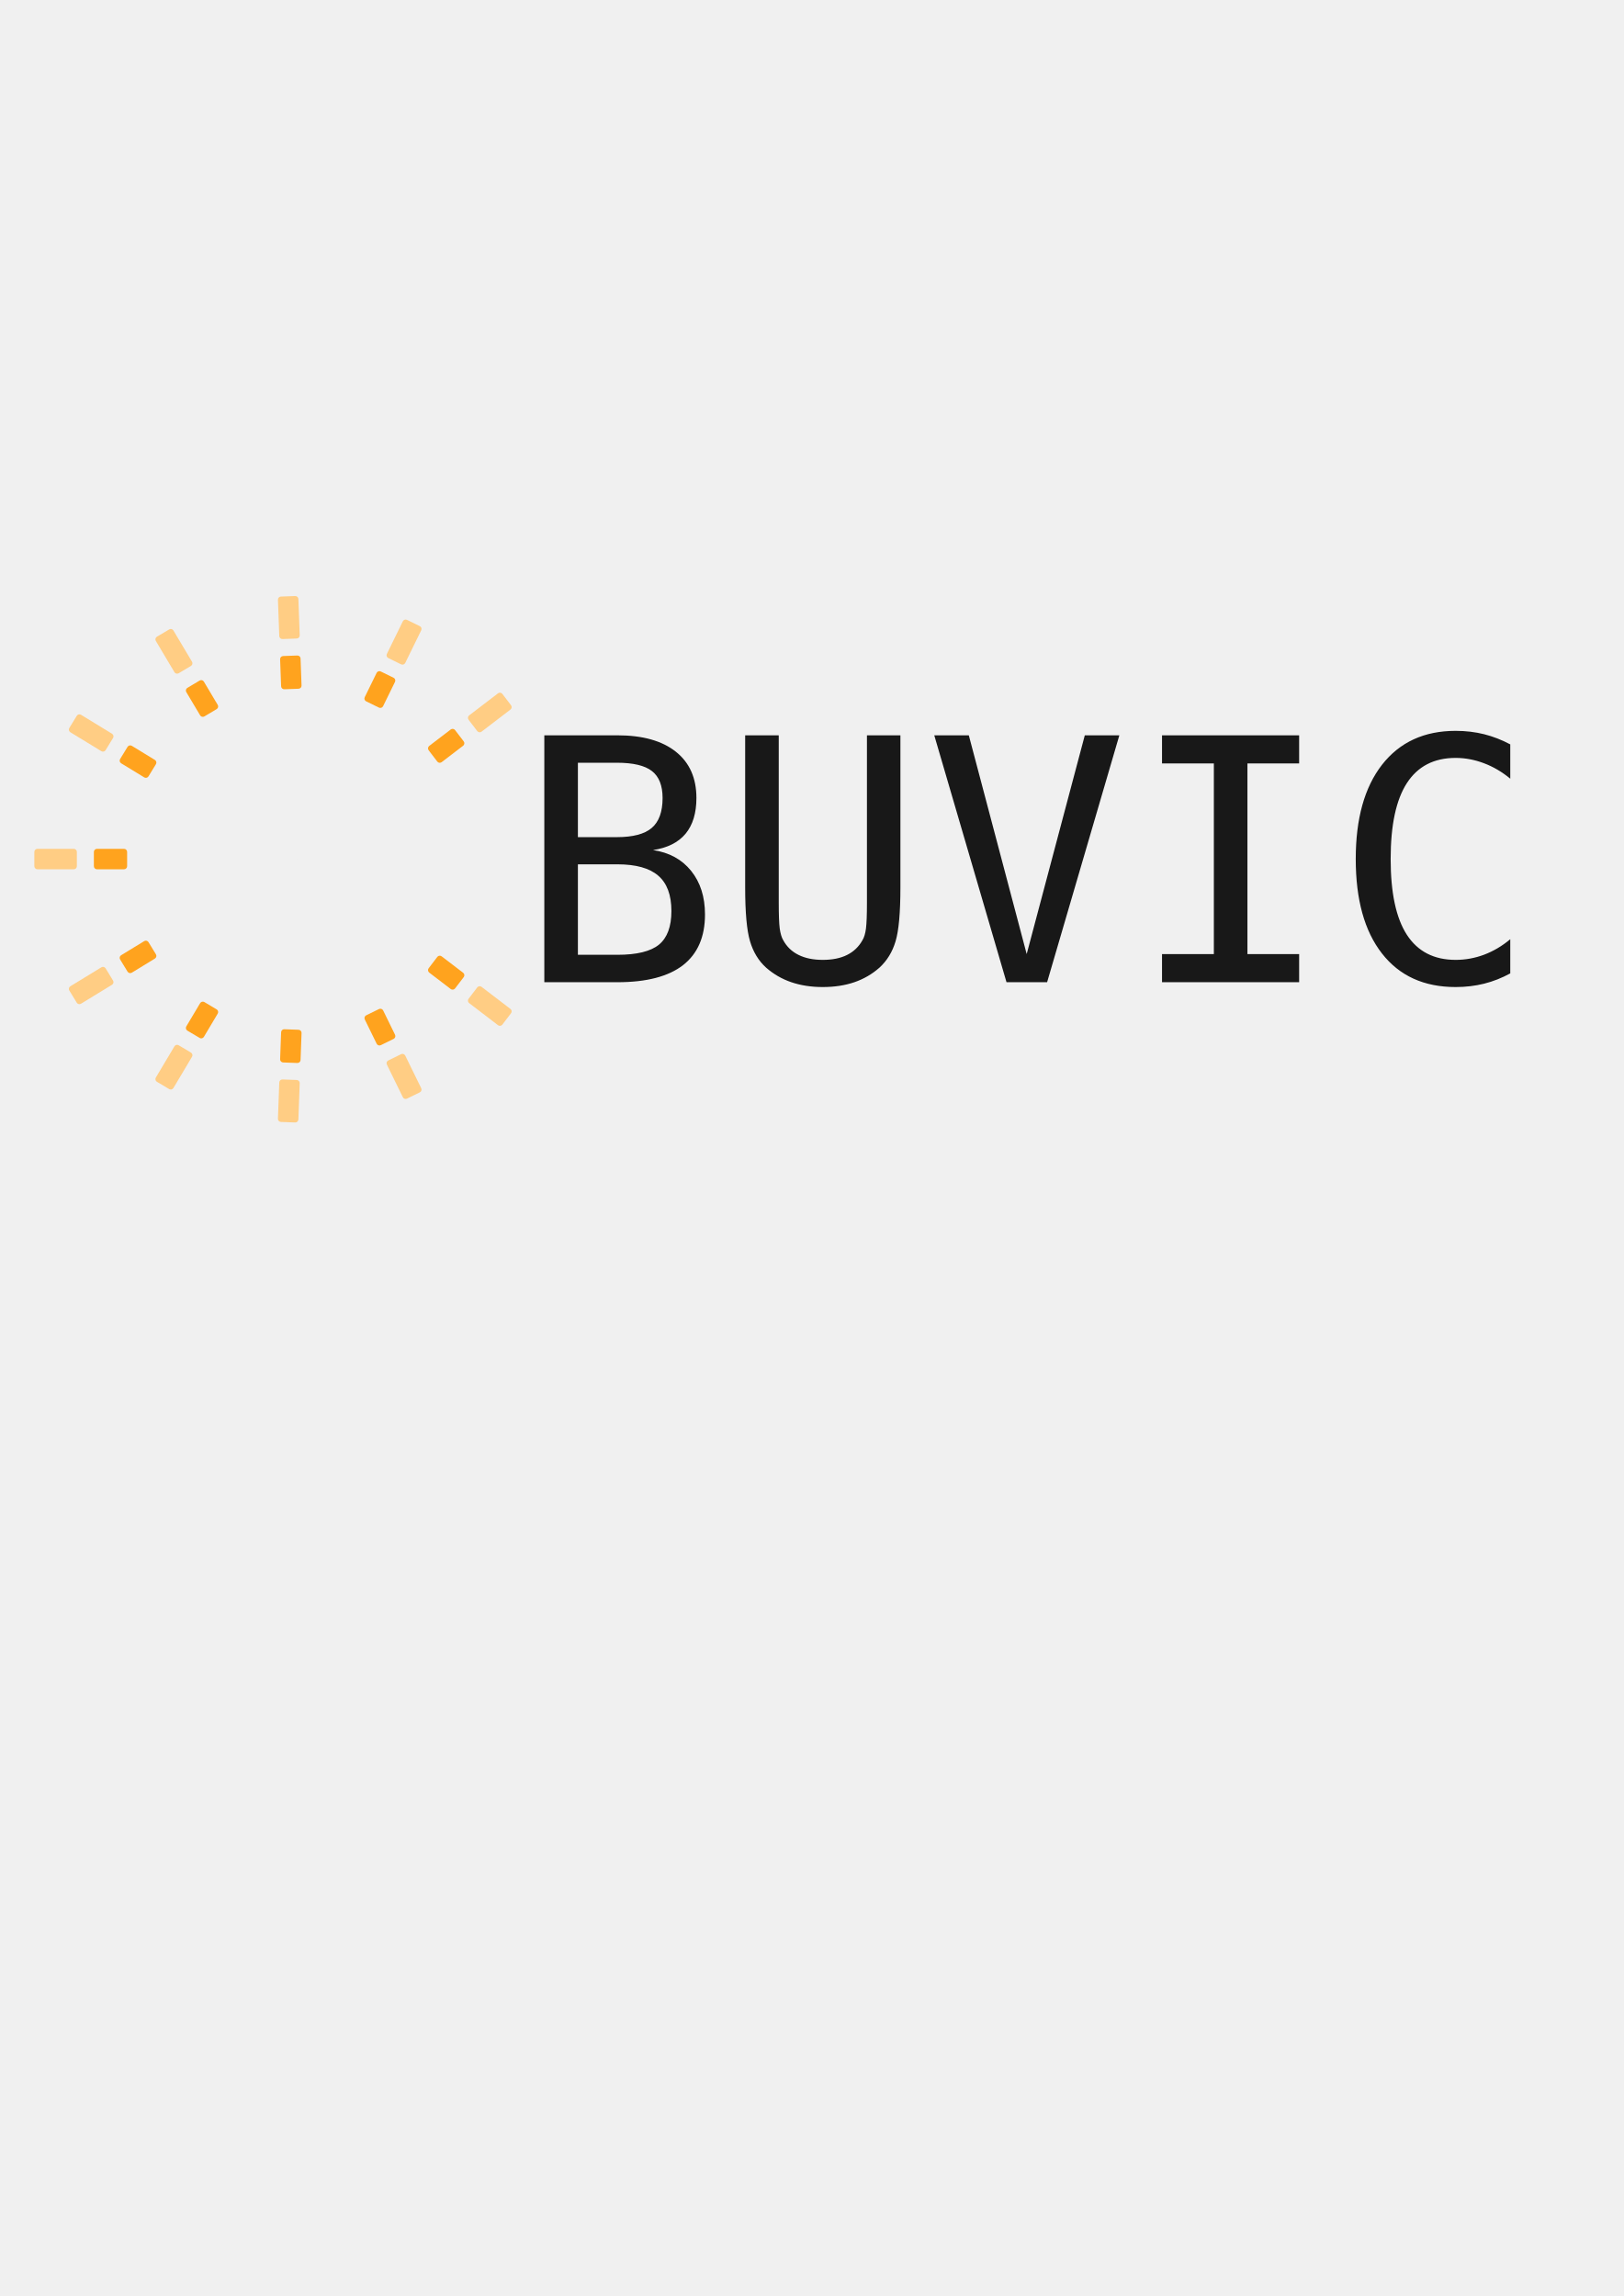
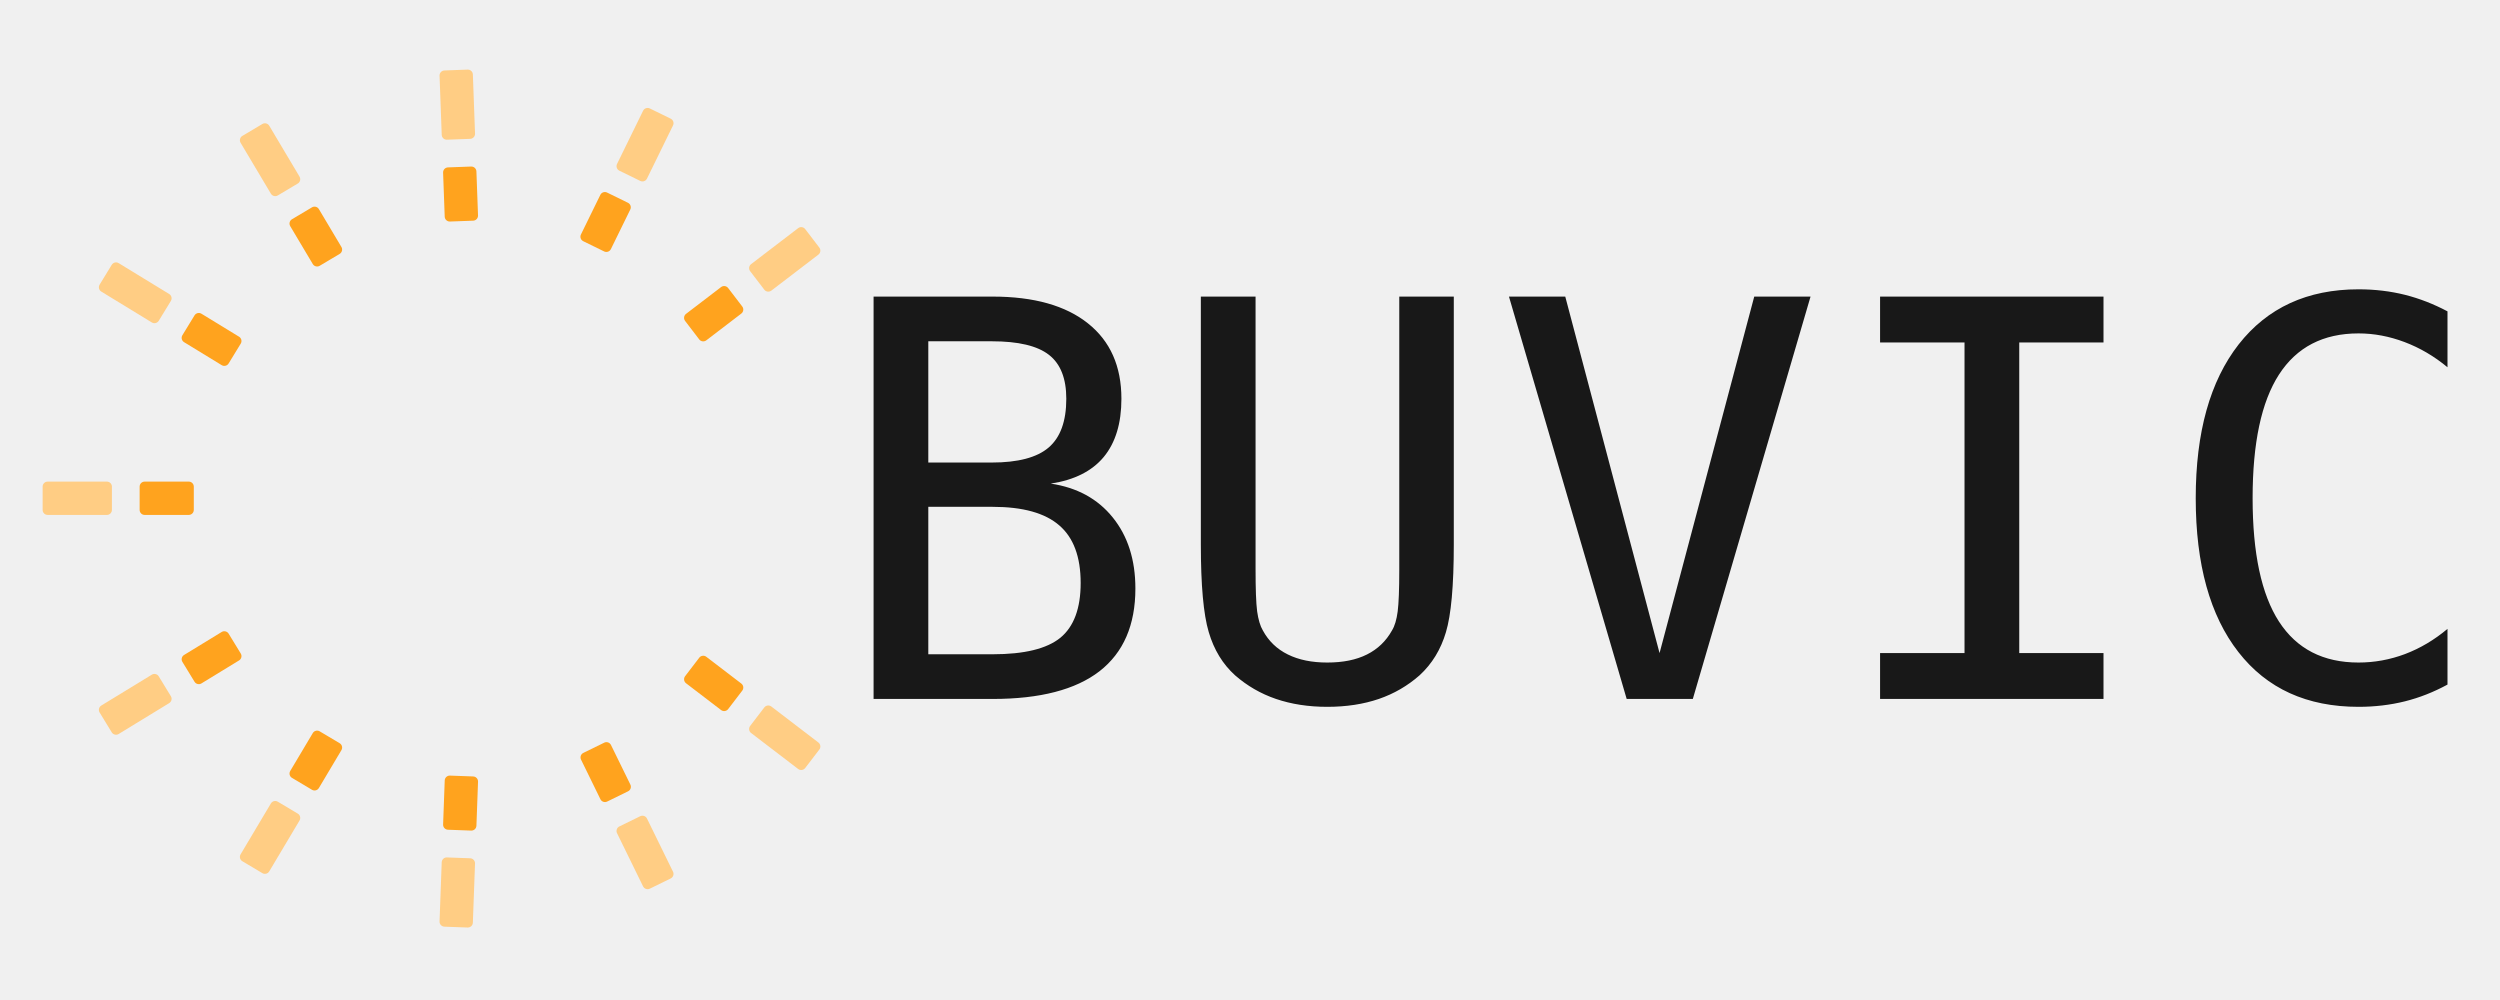
- <svg xmlns="http://www.w3.org/2000/svg" width="210mm" height="297mm" viewBox="0 0 210 297" version="1.1" id="svg8">
+ <svg xmlns="http://www.w3.org/2000/svg" width="750" height="300" viewBox="0 0 198.437 79.375" version="1.1" id="svg8">
  <defs id="defs2" />
-   <g id="layer1">
-     <g id="g5137">
+   <g id="layer1" transform="translate(0,-217.625)">
+     <g id="g5137" transform="translate(-1.058333,146.05)">
      <text id="text84" y="127.056" x="66.851" style="font-style:normal;font-variant:normal;font-weight:normal;font-stretch:normal;font-size:18.258px;line-height:1.25;font-family:'DejaVu Sans';-inkscape-font-specification:'DejaVu Sans';letter-spacing:0px;word-spacing:0px;fill:#000000;fill-opacity:0.897;stroke:none;stroke-width:0.456" xml:space="preserve">
        <tspan style="font-style:normal;font-variant:normal;font-weight:normal;font-stretch:normal;font-size:43.818px;font-family:'DejaVu Sans Mono';-inkscape-font-specification:'DejaVu Sans Mono';fill:#000000;fill-opacity:0.897;stroke-width:0.456" y="127.056" x="66.851" id="tspan82">BUVIC</tspan>
      </text>
      <circle id="circle4603" cx="38.459" cy="111.13" r="0.007" style="fill:#000000;fill-opacity:0.251;stroke-width:0" />
      <g transform="translate(-52.91667)" style="fill:#ffa31e;fill-opacity:1" id="g4761">
        <g style="fill:#ffa31e;fill-opacity:1" id="g4700" transform="rotate(180,63.35789,111.125)">
          <rect y="109.802" x="57.358" height="2.646" width="4.3" id="rect4605" style="fill:#ffa31e;fill-opacity:1;stroke-width:0.265" rx="0.4" ry="0.4" />
        </g>
        <g style="fill:#ffa31e;fill-opacity:1" id="g4703" transform="rotate(180,67.48266,96.51028)">
          <rect transform="rotate(31.42553)" style="fill:#ffa31e;fill-opacity:1;stroke-width:0.265" id="rect4609" width="4.3" height="2.646" x="101.904" y="45.846" rx="0.4" ry="0.4" />
        </g>
        <g style="fill:#ffa31e;fill-opacity:1" id="g4706" transform="rotate(180,77.07401,87.04493)">
          <rect y="-23.027" x="108.22" height="2.646" width="4.3" id="rect4611" style="fill:#ffa31e;fill-opacity:1;stroke-width:0.265" transform="rotate(59.23582)" rx="0.4" ry="0.4" />
        </g>
        <g style="fill:#ffa31e;fill-opacity:1" id="g4709" transform="rotate(180,90.39111,83.12957)">
          <rect transform="rotate(87.90024)" style="fill:#ffa31e;fill-opacity:1;stroke-width:0.265" id="rect4613" width="4.3" height="2.646" x="80.386" y="-88.608" rx="0.4" ry="0.4" />
        </g>
        <rect transform="rotate(-63.91286)" style="fill:#ffa31e;fill-opacity:1;stroke-width:0.265" id="rect4615" width="4.3" height="2.646" x="-37.386" y="129.549" rx="0.4" ry="0.4" />
        <g style="fill:#ffa31e;fill-opacity:1" id="g4713" transform="rotate(180,113.6817,94.13774)">
          <g style="fill:#ffa31e;fill-opacity:1" id="g4652">
            <rect y="-145.156" x="-39.13" height="2.646" width="4.3" id="rect4617" style="fill:#ffa31e;fill-opacity:1;stroke-width:0.265" transform="rotate(142.5985)" rx="0.4" ry="0.4" />
          </g>
        </g>
        <g style="fill:#ffa31e;fill-opacity:1" id="g4697" transform="rotate(180,67.48266,125.7868)">
          <rect y="-143.844" x="-14" height="2.646" width="4.3" id="rect4619" style="fill:#ffa31e;fill-opacity:1;stroke-width:0.265" transform="matrix(0.8533186,-0.5213898,-0.5213898,-0.8533186,0,0)" rx="0.4" ry="0.4" />
        </g>
        <g style="fill:#ffa31e;fill-opacity:1" id="g4694" transform="rotate(180,77.074,135.2522)">
          <rect transform="matrix(0.5115058,-0.8592798,-0.8592798,-0.5115058,0,0)" style="fill:#ffa31e;fill-opacity:1;stroke-width:0.265" id="rect4621" width="4.3" height="2.646" x="-82.796" y="-136.733" rx="0.4" ry="0.4" />
        </g>
        <g style="fill:#ffa31e;fill-opacity:1" id="g4691" transform="rotate(180,90.39111,139.1676)">
          <rect y="-96.752" x="-141.762" height="2.646" width="4.3" id="rect4623" style="fill:#ffa31e;fill-opacity:1;stroke-width:0.265" transform="matrix(0.03663952,-0.9993285,-0.9993285,-0.03663952,0,0)" rx="0.4" />
        </g>
        <g style="fill:#ffa31e;fill-opacity:1" id="g4688" transform="rotate(180,103.7449,136.3189)">
          <rect transform="matrix(-0.4397376,-0.8981263,-0.8981263,0.4397376,0,0)" style="fill:#ffa31e;fill-opacity:1;stroke-width:0.265" id="rect4625" width="4.3" height="2.646" x="-174.052" y="-34.554" rx="0.4" />
        </g>
        <g style="fill:#ffa31e;fill-opacity:1" id="g4685" transform="rotate(180,113.6817,128.1594)">
          <rect y="31.437" x="-174.152" height="2.646" width="4.3" id="rect4627" style="fill:#ffa31e;fill-opacity:1;stroke-width:0.265" transform="matrix(-0.7943991,-0.6073961,-0.6073961,0.7943991,0,0)" rx="0.4" />
        </g>
      </g>
      <g transform="translate(-52.91667)" style="fill:#ffcd84;fill-opacity:1" id="g4737">
        <rect y="109.802" x="57.358" height="2.646" width="5.5" id="rect4629" style="fill:#ffcd84;fill-opacity:1;stroke-width:0.265" rx="0.4" ry="0.4" />
        <rect transform="rotate(31.42553)" style="fill:#ffcd84;fill-opacity:1;stroke-width:0.265" id="rect4631" width="5.5" height="2.646" x="101.904" y="45.846" rx="0.4" ry="0.4" />
        <rect y="-23.027" x="108.22" height="2.646" width="5.5" id="rect4633" style="fill:#ffcd84;fill-opacity:1;stroke-width:0.265" transform="rotate(59.23582)" rx="0.4" ry="0.4" />
        <rect transform="rotate(87.90024)" style="fill:#ffcd84;fill-opacity:1;stroke-width:0.265" id="rect4635" width="5.5" height="2.646" x="80.386" y="-88.608" rx="0.4" ry="0.4" />
        <rect y="-132.307" x="25.599" height="2.646" width="5.5" id="rect4637" style="fill:#ffcd84;fill-opacity:1;stroke-width:0.265" transform="rotate(116.0871)" rx="0.4" ry="0.4" />
        <rect transform="rotate(142.5985)" style="fill:#ffcd84;fill-opacity:1;stroke-width:0.265" id="rect4639" width="5.5" height="2.646" x="-39.13" y="-145.156" rx="0.4" ry="0.4" />
        <rect y="-143.844" x="-14" height="2.646" width="5.5" id="rect4641" style="fill:#ffcd84;fill-opacity:1;stroke-width:0.265" transform="matrix(0.8533186,-0.5213898,-0.5213898,-0.8533186,0,0)" rx="0.4" ry="0.4" />
        <rect transform="matrix(0.5115058,-0.8592798,-0.8592798,-0.5115058,0,0)" style="fill:#ffcd84;fill-opacity:1;stroke-width:0.265" id="rect4643" width="5.5" height="2.646" x="-82.796" y="-136.733" rx="0.4" ry="0.4" />
        <rect y="-96.752" x="-141.762" height="2.646" width="5.5" id="rect4645" style="fill:#ffcd84;fill-opacity:1;stroke-width:0.265" transform="matrix(0.03663952,-0.9993285,-0.9993285,-0.03663952,0,0)" rx="0.4" ry="0.4" />
        <rect transform="matrix(-0.4397376,-0.8981263,-0.8981263,0.4397376,0,0)" style="fill:#ffcd84;fill-opacity:1;stroke-width:0.265" id="rect4647" width="5.5" height="2.646" x="-174.052" y="-34.554" rx="0.4" ry="0.4" />
        <rect y="31.437" x="-174.152" height="2.646" width="5.5" id="rect4649" style="fill:#ffcd84;fill-opacity:1;stroke-width:0.265" transform="matrix(-0.7943991,-0.6073961,-0.6073961,0.7943991,0,0)" rx="0.4" ry="0.4" />
      </g>
    </g>
-     <g id="g5179" transform="translate(39.15833,-94.19167)">
+     <g id="g5179" transform="translate(80.43333,-66.675)">
      <rect ry="0.553" rx="0.62" y="428.801" x="-142.718" height="116.317" width="415.978" id="rect4782" style="fill:#ffffff;fill-opacity:0;stroke-width:0.387" />
      <g transform="matrix(1.142862,0,0,1.142862,-90.43704,349.7838)" id="g4913">
        <text id="text4839" y="127.056" x="66.851" style="font-style:normal;font-variant:normal;font-weight:normal;font-stretch:normal;font-size:18.258px;line-height:1.25;font-family:'DejaVu Sans';-inkscape-font-specification:'DejaVu Sans';letter-spacing:0px;word-spacing:0px;fill:#000000;fill-opacity:0.897;stroke:none;stroke-width:0.456" xml:space="preserve">
          <tspan style="font-style:normal;font-variant:normal;font-weight:normal;font-stretch:normal;font-size:43.818px;font-family:'DejaVu Sans Mono';-inkscape-font-specification:'DejaVu Sans Mono';fill:#000000;fill-opacity:0.897;stroke-width:0.456" y="127.056" x="66.851" id="tspan4837">BUVIC</tspan>
        </text>
        <circle id="circle4841" cx="38.459" cy="111.13" r="0.007" style="fill:#000000;fill-opacity:0.251;stroke-width:0" />
        <g transform="translate(-52.91667)" style="fill:#ffa31e;fill-opacity:1" id="g4887">
          <g style="fill:#ffa31e;fill-opacity:1" id="g4845" transform="rotate(180,63.35789,111.125)">
            <rect y="109.802" x="57.358" height="2.646" width="4.3" id="rect4843" style="fill:#ffa31e;fill-opacity:1;stroke-width:0.265" rx="0.4" ry="0.4" />
          </g>
          <g style="fill:#ffa31e;fill-opacity:1" id="g4849" transform="rotate(180,67.48266,96.51028)">
            <rect transform="rotate(31.42553)" style="fill:#ffa31e;fill-opacity:1;stroke-width:0.265" id="rect4847" width="4.3" height="2.646" x="101.904" y="45.846" rx="0.4" ry="0.4" />
          </g>
          <g style="fill:#ffa31e;fill-opacity:1" id="g4853" transform="rotate(180,77.07401,87.04493)">
            <rect y="-23.027" x="108.22" height="2.646" width="4.3" id="rect4851" style="fill:#ffa31e;fill-opacity:1;stroke-width:0.265" transform="rotate(59.23582)" rx="0.4" ry="0.4" />
          </g>
          <g style="fill:#ffa31e;fill-opacity:1" id="g4857" transform="rotate(180,90.39111,83.12957)">
            <rect transform="rotate(87.90024)" style="fill:#ffa31e;fill-opacity:1;stroke-width:0.265" id="rect4855" width="4.3" height="2.646" x="80.386" y="-88.608" rx="0.4" ry="0.4" />
          </g>
          <rect transform="rotate(-63.91286)" style="fill:#ffa31e;fill-opacity:1;stroke-width:0.265" id="rect4859" width="4.3" height="2.646" x="-37.386" y="129.549" rx="0.4" ry="0.4" />
          <g style="fill:#ffa31e;fill-opacity:1" id="g4865" transform="rotate(180,113.6817,94.13774)">
            <g style="fill:#ffa31e;fill-opacity:1" id="g4863">
              <rect y="-145.156" x="-39.13" height="2.646" width="4.3" id="rect4861" style="fill:#ffa31e;fill-opacity:1;stroke-width:0.265" transform="rotate(142.5985)" rx="0.4" ry="0.4" />
            </g>
          </g>
          <g style="fill:#ffa31e;fill-opacity:1" id="g4869" transform="rotate(180,67.48266,125.7868)">
            <rect y="-143.844" x="-14" height="2.646" width="4.3" id="rect4867" style="fill:#ffa31e;fill-opacity:1;stroke-width:0.265" transform="matrix(0.8533186,-0.5213898,-0.5213898,-0.8533186,0,0)" rx="0.4" ry="0.4" />
          </g>
          <g style="fill:#ffa31e;fill-opacity:1" id="g4873" transform="rotate(180,77.074,135.2522)">
            <rect transform="matrix(0.5115058,-0.8592798,-0.8592798,-0.5115058,0,0)" style="fill:#ffa31e;fill-opacity:1;stroke-width:0.265" id="rect4871" width="4.3" height="2.646" x="-82.796" y="-136.733" rx="0.4" ry="0.4" />
          </g>
          <g style="fill:#ffa31e;fill-opacity:1" id="g4877" transform="rotate(180,90.39111,139.1676)">
            <rect y="-96.752" x="-141.762" height="2.646" width="4.3" id="rect4875" style="fill:#ffa31e;fill-opacity:1;stroke-width:0.265" transform="matrix(0.03663952,-0.9993285,-0.9993285,-0.03663952,0,0)" rx="0.4" />
          </g>
          <g style="fill:#ffa31e;fill-opacity:1" id="g4881" transform="rotate(180,103.7449,136.3189)">
            <rect transform="matrix(-0.4397376,-0.8981263,-0.8981263,0.4397376,0,0)" style="fill:#ffa31e;fill-opacity:1;stroke-width:0.265" id="rect4879" width="4.3" height="2.646" x="-174.052" y="-34.554" rx="0.4" />
          </g>
          <g style="fill:#ffa31e;fill-opacity:1" id="g4885" transform="rotate(180,113.6817,128.1594)">
            <rect y="31.437" x="-174.152" height="2.646" width="4.3" id="rect4883" style="fill:#ffa31e;fill-opacity:1;stroke-width:0.265" transform="matrix(-0.7943991,-0.6073961,-0.6073961,0.7943991,0,0)" rx="0.4" />
          </g>
        </g>
        <g transform="translate(-52.91667)" style="fill:#ffcd84;fill-opacity:1" id="g4911">
          <rect y="109.802" x="57.358" height="2.646" width="5.5" id="rect4889" style="fill:#ffcd84;fill-opacity:1;stroke-width:0.265" rx="0.4" ry="0.4" />
          <rect transform="rotate(31.42553)" style="fill:#ffcd84;fill-opacity:1;stroke-width:0.265" id="rect4891" width="5.5" height="2.646" x="101.904" y="45.846" rx="0.4" ry="0.4" />
          <rect y="-23.027" x="108.22" height="2.646" width="5.5" id="rect4893" style="fill:#ffcd84;fill-opacity:1;stroke-width:0.265" transform="rotate(59.23582)" rx="0.4" ry="0.4" />
          <rect transform="rotate(87.90024)" style="fill:#ffcd84;fill-opacity:1;stroke-width:0.265" id="rect4895" width="5.5" height="2.646" x="80.386" y="-88.608" rx="0.4" ry="0.4" />
          <rect y="-132.307" x="25.599" height="2.646" width="5.5" id="rect4897" style="fill:#ffcd84;fill-opacity:1;stroke-width:0.265" transform="rotate(116.0871)" rx="0.4" ry="0.4" />
          <rect transform="rotate(142.5985)" style="fill:#ffcd84;fill-opacity:1;stroke-width:0.265" id="rect4899" width="5.5" height="2.646" x="-39.13" y="-145.156" rx="0.4" ry="0.4" />
          <rect y="-143.844" x="-14" height="2.646" width="5.5" id="rect4901" style="fill:#ffcd84;fill-opacity:1;stroke-width:0.265" transform="matrix(0.8533186,-0.5213898,-0.5213898,-0.8533186,0,0)" rx="0.4" ry="0.4" />
          <rect transform="matrix(0.5115058,-0.8592798,-0.8592798,-0.5115058,0,0)" style="fill:#ffcd84;fill-opacity:1;stroke-width:0.265" id="rect4903" width="5.5" height="2.646" x="-82.796" y="-136.733" rx="0.4" ry="0.4" />
          <rect y="-96.752" x="-141.762" height="2.646" width="5.5" id="rect4905" style="fill:#ffcd84;fill-opacity:1;stroke-width:0.265" transform="matrix(0.03663952,-0.9993285,-0.9993285,-0.03663952,0,0)" rx="0.4" ry="0.4" />
          <rect transform="matrix(-0.4397376,-0.8981263,-0.8981263,0.4397376,0,0)" style="fill:#ffcd84;fill-opacity:1;stroke-width:0.265" id="rect4907" width="5.5" height="2.646" x="-174.052" y="-34.554" rx="0.4" ry="0.4" />
          <rect y="31.437" x="-174.152" height="2.646" width="5.5" id="rect4909" style="fill:#ffcd84;fill-opacity:1;stroke-width:0.265" transform="matrix(-0.7943991,-0.6073961,-0.6073961,0.7943991,0,0)" rx="0.4" ry="0.4" />
        </g>
      </g>
    </g>
  </g>
</svg>
